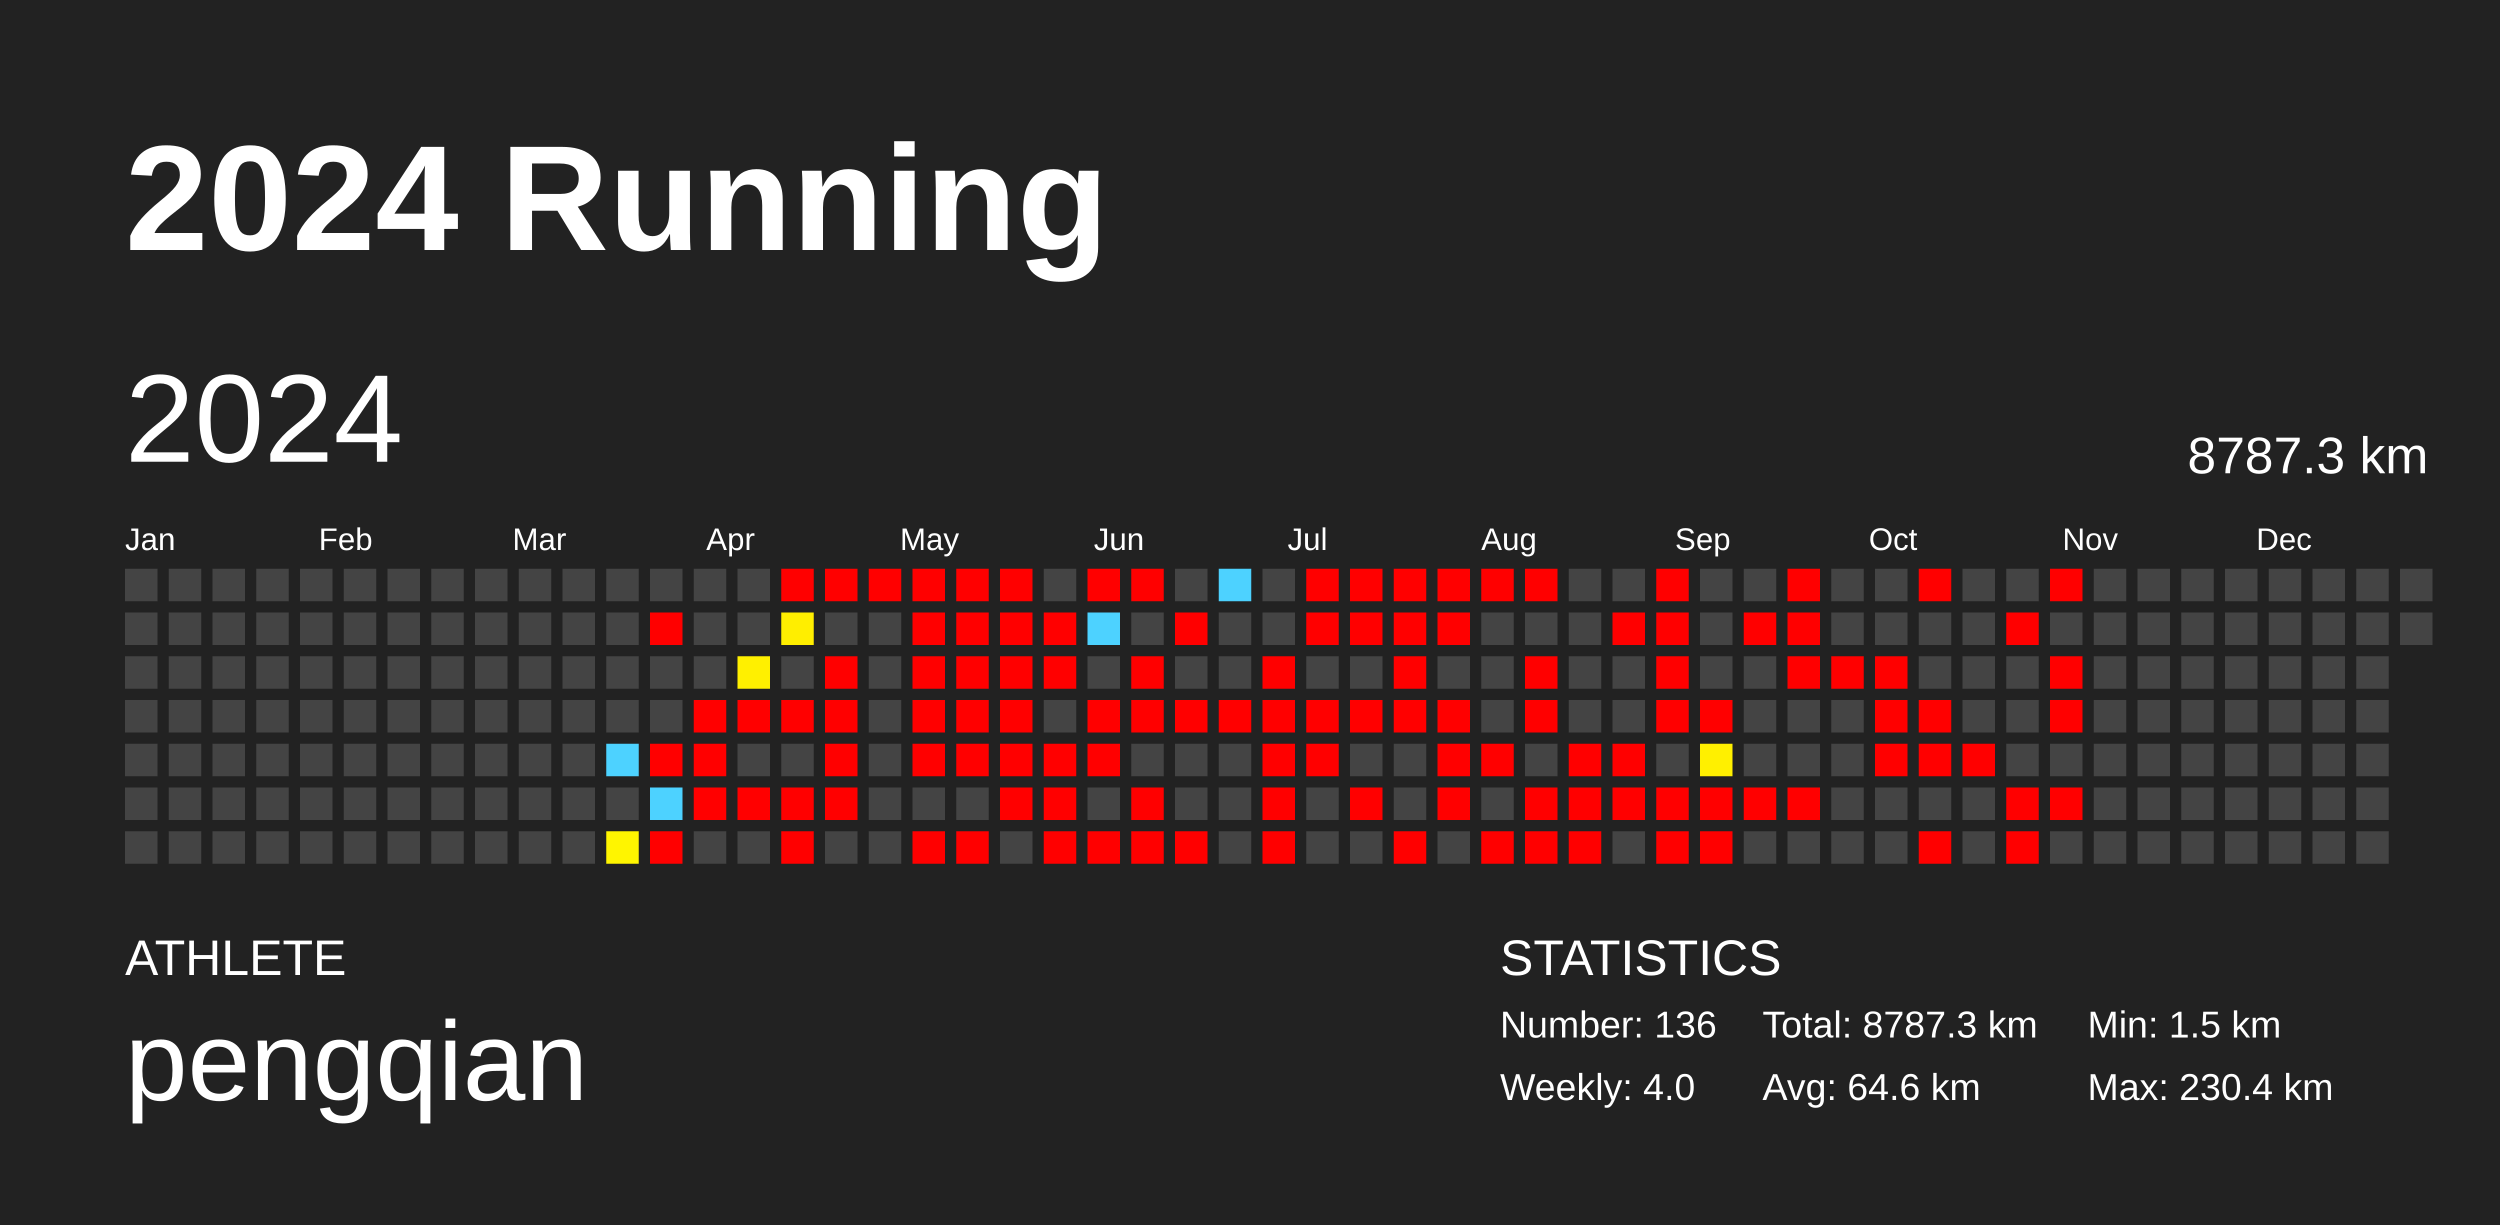
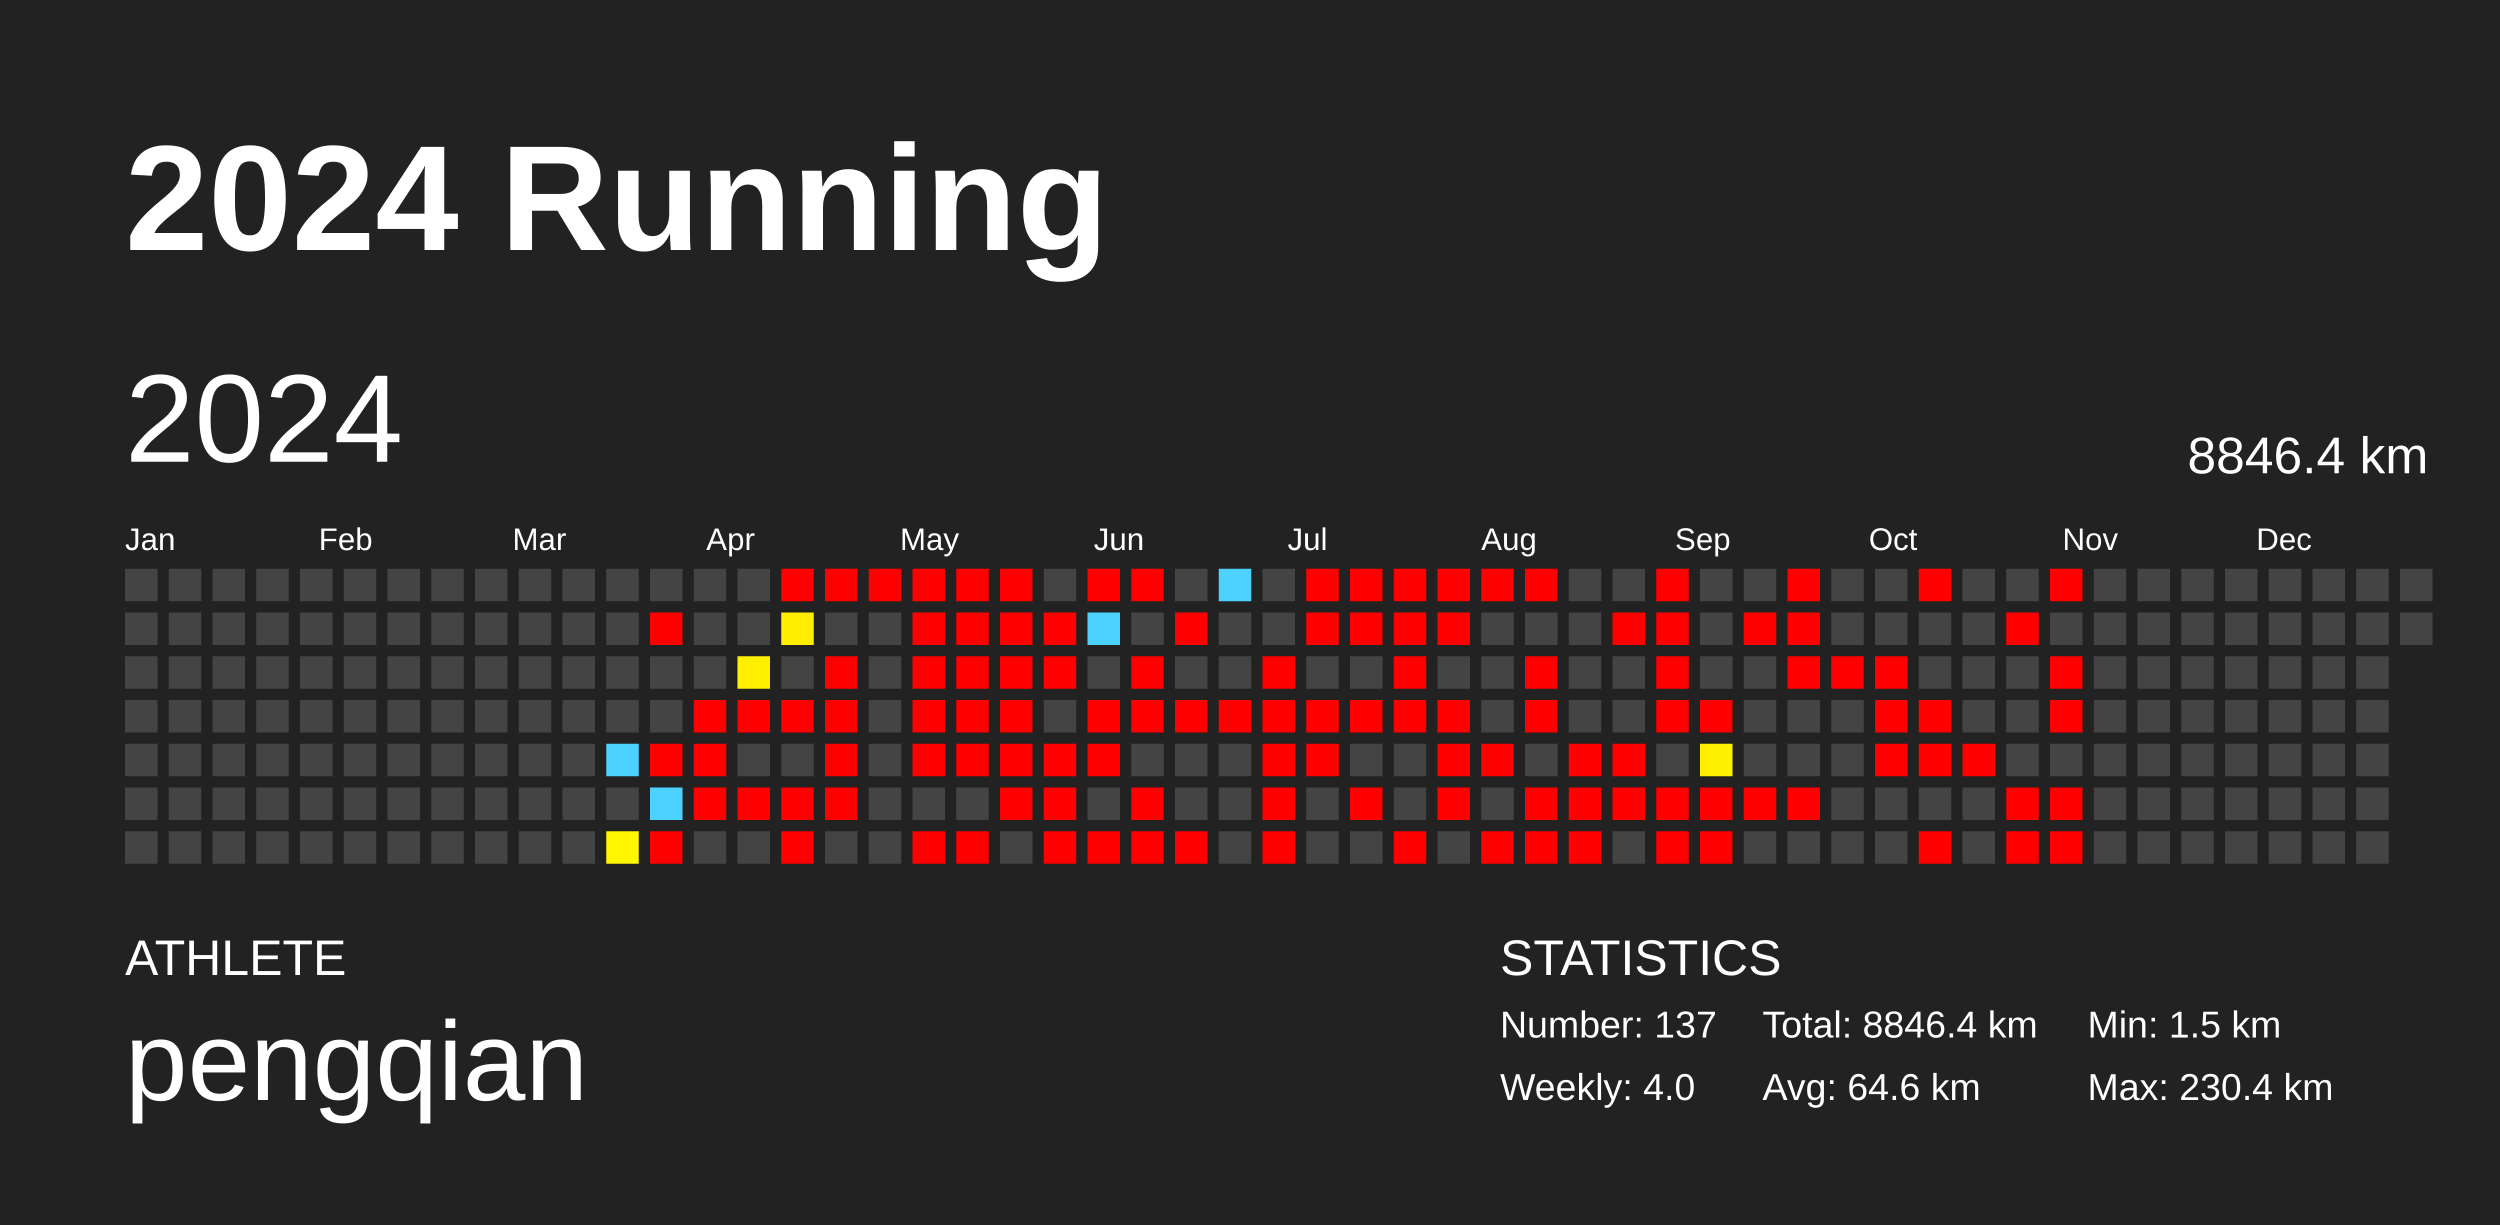
<svg xmlns="http://www.w3.org/2000/svg" baseProfile="full" height="98mm" version="1.1" viewBox="0,0,200,98" width="200mm">
  <defs />
  <rect fill="#222222" height="98" width="200" x="0" y="0" />
  <text fill="#FFFFFF" style="font-size:12px; font-family:Arial; font-weight:bold;" x="10" y="20">2024 Running</text>
  <text fill="#FFFFFF" style="font-size:4px; font-family:Arial" x="10" y="78">ATHLETE</text>
  <text fill="#FFFFFF" style="font-size:9px; font-family:Arial" x="10" y="88">pengqian</text>
  <text fill="#FFFFFF" style="font-size:4px; font-family:Arial" x="120" y="78">STATISTICS</text>
-   <text fill="#FFFFFF" style="font-size:3px; font-family:Arial" x="120" y="83">Number: 136</text>
+   <text fill="#FFFFFF" style="font-size:3px; font-family:Arial" x="120" y="83">Number: 137</text>
  <text fill="#FFFFFF" style="font-size:3px; font-family:Arial" x="120" y="88">Weekly: 4.0</text>
-   <text fill="#FFFFFF" style="font-size:3px; font-family:Arial" x="141" y="83">Total: 8787.3 km</text>
+   <text fill="#FFFFFF" style="font-size:3px; font-family:Arial" x="141" y="83">Total: 8846.4 km</text>
  <text fill="#FFFFFF" style="font-size:3px; font-family:Arial" x="141" y="88">Avg: 64.6 km</text>
  <text fill="#FFFFFF" style="font-size:3px; font-family:Arial" x="167" y="83">Min: 1.5 km</text>
  <text fill="#FFFFFF" style="font-size:3px; font-family:Arial" x="167" y="88">Max: 230.4 km</text>
  <text dominant-baseline="hanging" fill="#FFFFFF" style="font-size:10.0px; font-family:Arial;" x="10" y="30">2024</text>
-   <text dominant-baseline="hanging" fill="#FFFFFF" style="font-size:4.125px; font-family:Arial;" x="175" y="35">8787.3 km</text>
+   <text dominant-baseline="hanging" fill="#FFFFFF" style="font-size:4.125px; font-family:Arial;" x="175" y="35">8846.4 km</text>
  <text fill="#FFFFFF" style="font-size:2.5px; font-family:Arial" x="10.0" y="44">Jan</text>
  <text fill="#FFFFFF" style="font-size:2.5px; font-family:Arial" x="25.5" y="44">Feb</text>
  <text fill="#FFFFFF" style="font-size:2.5px; font-family:Arial" x="41.0" y="44">Mar</text>
  <text fill="#FFFFFF" style="font-size:2.5px; font-family:Arial" x="56.5" y="44">Apr</text>
  <text fill="#FFFFFF" style="font-size:2.5px; font-family:Arial" x="72.0" y="44">May</text>
  <text fill="#FFFFFF" style="font-size:2.5px; font-family:Arial" x="87.5" y="44">Jun</text>
  <text fill="#FFFFFF" style="font-size:2.5px; font-family:Arial" x="103.0" y="44">Jul</text>
  <text fill="#FFFFFF" style="font-size:2.5px; font-family:Arial" x="118.5" y="44">Aug</text>
  <text fill="#FFFFFF" style="font-size:2.5px; font-family:Arial" x="134.0" y="44">Sep</text>
  <text fill="#FFFFFF" style="font-size:2.5px; font-family:Arial" x="149.5" y="44">Oct</text>
  <text fill="#FFFFFF" style="font-size:2.5px; font-family:Arial" x="165.0" y="44">Nov</text>
  <text fill="#FFFFFF" style="font-size:2.5px; font-family:Arial" x="180.5" y="44">Dec</text>
  <rect fill="#444444" height="2.6" width="2.6" x="10.0" y="45.5" />
  <rect fill="#444444" height="2.6" width="2.6" x="10.0" y="49.0" />
  <rect fill="#444444" height="2.6" width="2.6" x="10.0" y="52.5" />
  <rect fill="#444444" height="2.6" width="2.6" x="10.0" y="56.0" />
  <rect fill="#444444" height="2.6" width="2.6" x="10.0" y="59.5" />
  <rect fill="#444444" height="2.6" width="2.6" x="10.0" y="63.0" />
  <rect fill="#444444" height="2.6" width="2.6" x="10.0" y="66.5" />
  <rect fill="#444444" height="2.6" width="2.6" x="13.5" y="45.5" />
  <rect fill="#444444" height="2.6" width="2.6" x="13.5" y="49.0" />
  <rect fill="#444444" height="2.6" width="2.6" x="13.5" y="52.5" />
  <rect fill="#444444" height="2.6" width="2.6" x="13.5" y="56.0" />
  <rect fill="#444444" height="2.6" width="2.6" x="13.5" y="59.5" />
  <rect fill="#444444" height="2.6" width="2.6" x="13.5" y="63.0" />
  <rect fill="#444444" height="2.6" width="2.6" x="13.5" y="66.5" />
  <rect fill="#444444" height="2.6" width="2.6" x="17.0" y="45.5" />
  <rect fill="#444444" height="2.6" width="2.6" x="17.0" y="49.0" />
  <rect fill="#444444" height="2.6" width="2.6" x="17.0" y="52.5" />
  <rect fill="#444444" height="2.6" width="2.6" x="17.0" y="56.0" />
  <rect fill="#444444" height="2.6" width="2.6" x="17.0" y="59.5" />
  <rect fill="#444444" height="2.6" width="2.6" x="17.0" y="63.0" />
  <rect fill="#444444" height="2.6" width="2.6" x="17.0" y="66.5" />
  <rect fill="#444444" height="2.6" width="2.6" x="20.5" y="45.5" />
  <rect fill="#444444" height="2.6" width="2.6" x="20.5" y="49.0" />
  <rect fill="#444444" height="2.6" width="2.6" x="20.5" y="52.5" />
  <rect fill="#444444" height="2.6" width="2.6" x="20.5" y="56.0" />
  <rect fill="#444444" height="2.6" width="2.6" x="20.5" y="59.5" />
  <rect fill="#444444" height="2.6" width="2.6" x="20.5" y="63.0" />
  <rect fill="#444444" height="2.6" width="2.6" x="20.5" y="66.5" />
  <rect fill="#444444" height="2.6" width="2.6" x="24.0" y="45.5" />
  <rect fill="#444444" height="2.6" width="2.6" x="24.0" y="49.0" />
  <rect fill="#444444" height="2.6" width="2.6" x="24.0" y="52.5" />
  <rect fill="#444444" height="2.6" width="2.6" x="24.0" y="56.0" />
  <rect fill="#444444" height="2.6" width="2.6" x="24.0" y="59.5" />
  <rect fill="#444444" height="2.6" width="2.6" x="24.0" y="63.0" />
  <rect fill="#444444" height="2.6" width="2.6" x="24.0" y="66.5" />
  <rect fill="#444444" height="2.6" width="2.6" x="27.5" y="45.5" />
  <rect fill="#444444" height="2.6" width="2.6" x="27.5" y="49.0" />
  <rect fill="#444444" height="2.6" width="2.6" x="27.5" y="52.5" />
  <rect fill="#444444" height="2.6" width="2.6" x="27.5" y="56.0" />
  <rect fill="#444444" height="2.6" width="2.6" x="27.5" y="59.5" />
  <rect fill="#444444" height="2.6" width="2.6" x="27.5" y="63.0" />
  <rect fill="#444444" height="2.6" width="2.6" x="27.5" y="66.5" />
  <rect fill="#444444" height="2.6" width="2.6" x="31.0" y="45.5" />
  <rect fill="#444444" height="2.6" width="2.6" x="31.0" y="49.0" />
  <rect fill="#444444" height="2.6" width="2.6" x="31.0" y="52.5" />
  <rect fill="#444444" height="2.6" width="2.6" x="31.0" y="56.0" />
  <rect fill="#444444" height="2.6" width="2.6" x="31.0" y="59.5" />
  <rect fill="#444444" height="2.6" width="2.6" x="31.0" y="63.0" />
  <rect fill="#444444" height="2.6" width="2.6" x="31.0" y="66.5" />
  <rect fill="#444444" height="2.6" width="2.6" x="34.5" y="45.5" />
  <rect fill="#444444" height="2.6" width="2.6" x="34.5" y="49.0" />
  <rect fill="#444444" height="2.6" width="2.6" x="34.5" y="52.5" />
  <rect fill="#444444" height="2.6" width="2.6" x="34.5" y="56.0" />
  <rect fill="#444444" height="2.6" width="2.6" x="34.5" y="59.5" />
  <rect fill="#444444" height="2.6" width="2.6" x="34.5" y="63.0" />
  <rect fill="#444444" height="2.6" width="2.6" x="34.5" y="66.5" />
  <rect fill="#444444" height="2.6" width="2.6" x="38.0" y="45.5" />
  <rect fill="#444444" height="2.6" width="2.6" x="38.0" y="49.0" />
  <rect fill="#444444" height="2.6" width="2.6" x="38.0" y="52.5" />
  <rect fill="#444444" height="2.6" width="2.6" x="38.0" y="56.0" />
  <rect fill="#444444" height="2.6" width="2.6" x="38.0" y="59.5" />
  <rect fill="#444444" height="2.6" width="2.6" x="38.0" y="63.0" />
  <rect fill="#444444" height="2.6" width="2.6" x="38.0" y="66.5" />
  <rect fill="#444444" height="2.6" width="2.6" x="41.5" y="45.5" />
  <rect fill="#444444" height="2.6" width="2.6" x="41.5" y="49.0" />
  <rect fill="#444444" height="2.6" width="2.6" x="41.5" y="52.5" />
  <rect fill="#444444" height="2.6" width="2.6" x="41.5" y="56.0" />
  <rect fill="#444444" height="2.6" width="2.6" x="41.5" y="59.5" />
  <rect fill="#444444" height="2.6" width="2.6" x="41.5" y="63.0" />
  <rect fill="#444444" height="2.6" width="2.6" x="41.5" y="66.5" />
  <rect fill="#444444" height="2.6" width="2.6" x="45.0" y="45.5" />
  <rect fill="#444444" height="2.6" width="2.6" x="45.0" y="49.0" />
  <rect fill="#444444" height="2.6" width="2.6" x="45.0" y="52.5" />
  <rect fill="#444444" height="2.6" width="2.6" x="45.0" y="56.0" />
  <rect fill="#444444" height="2.6" width="2.6" x="45.0" y="59.5" />
  <rect fill="#444444" height="2.6" width="2.6" x="45.0" y="63.0" />
  <rect fill="#444444" height="2.6" width="2.6" x="45.0" y="66.5" />
  <rect fill="#444444" height="2.6" width="2.6" x="48.5" y="45.5" />
  <rect fill="#444444" height="2.6" width="2.6" x="48.5" y="49.0" />
  <rect fill="#444444" height="2.6" width="2.6" x="48.5" y="52.5" />
  <rect fill="#444444" height="2.6" width="2.6" x="48.5" y="56.0" />
  <rect fill="#4dd2ff" height="2.6" width="2.6" x="48.5" y="59.5" />
  <rect fill="#444444" height="2.6" width="2.6" x="48.5" y="63.0" />
  <rect fill="#fff500" height="2.6" width="2.6" x="48.5" y="66.5" />
  <rect fill="#444444" height="2.6" width="2.6" x="52.0" y="45.5" />
  <rect fill="red" height="2.6" width="2.6" x="52.0" y="49.0" />
  <rect fill="#444444" height="2.6" width="2.6" x="52.0" y="52.5" />
  <rect fill="#444444" height="2.6" width="2.6" x="52.0" y="56.0" />
  <rect fill="red" height="2.6" width="2.6" x="52.0" y="59.5" />
  <rect fill="#4dd2ff" height="2.6" width="2.6" x="52.0" y="63.0" />
  <rect fill="red" height="2.6" width="2.6" x="52.0" y="66.5" />
  <rect fill="#444444" height="2.6" width="2.6" x="55.5" y="45.5" />
  <rect fill="#444444" height="2.6" width="2.6" x="55.5" y="49.0" />
  <rect fill="#444444" height="2.6" width="2.6" x="55.5" y="52.5" />
  <rect fill="red" height="2.6" width="2.6" x="55.5" y="56.0" />
  <rect fill="red" height="2.6" width="2.6" x="55.5" y="59.5" />
  <rect fill="red" height="2.6" width="2.6" x="55.5" y="63.0" />
  <rect fill="#444444" height="2.6" width="2.6" x="55.5" y="66.5" />
  <rect fill="#444444" height="2.6" width="2.6" x="59.0" y="45.5" />
  <rect fill="#444444" height="2.6" width="2.6" x="59.0" y="49.0" />
  <rect fill="#fff000" height="2.6" width="2.6" x="59.0" y="52.5" />
  <rect fill="red" height="2.6" width="2.6" x="59.0" y="56.0" />
  <rect fill="#444444" height="2.6" width="2.6" x="59.0" y="59.5" />
  <rect fill="red" height="2.6" width="2.6" x="59.0" y="63.0" />
  <rect fill="#444444" height="2.6" width="2.6" x="59.0" y="66.5" />
  <rect fill="red" height="2.6" width="2.6" x="62.5" y="45.5" />
  <rect fill="#ffee00" height="2.6" width="2.6" x="62.5" y="49.0" />
  <rect fill="#444444" height="2.6" width="2.6" x="62.5" y="52.5" />
  <rect fill="red" height="2.6" width="2.6" x="62.5" y="56.0" />
  <rect fill="#444444" height="2.6" width="2.6" x="62.5" y="59.5" />
  <rect fill="red" height="2.6" width="2.6" x="62.5" y="63.0" />
  <rect fill="red" height="2.6" width="2.6" x="62.5" y="66.5" />
  <rect fill="red" height="2.6" width="2.6" x="66.0" y="45.5" />
  <rect fill="#444444" height="2.6" width="2.6" x="66.0" y="49.0" />
  <rect fill="red" height="2.6" width="2.6" x="66.0" y="52.5" />
  <rect fill="red" height="2.6" width="2.6" x="66.0" y="56.0" />
  <rect fill="red" height="2.6" width="2.6" x="66.0" y="59.5" />
  <rect fill="red" height="2.6" width="2.6" x="66.0" y="63.0" />
  <rect fill="#444444" height="2.6" width="2.6" x="66.0" y="66.5" />
  <rect fill="red" height="2.6" width="2.6" x="69.5" y="45.5" />
  <rect fill="#444444" height="2.6" width="2.6" x="69.5" y="49.0" />
  <rect fill="#444444" height="2.6" width="2.6" x="69.5" y="52.5" />
  <rect fill="#444444" height="2.6" width="2.6" x="69.5" y="56.0" />
  <rect fill="#444444" height="2.6" width="2.6" x="69.5" y="59.5" />
  <rect fill="#444444" height="2.6" width="2.6" x="69.5" y="63.0" />
  <rect fill="#444444" height="2.6" width="2.6" x="69.5" y="66.5" />
  <rect fill="red" height="2.6" width="2.6" x="73.0" y="45.5" />
  <rect fill="red" height="2.6" width="2.6" x="73.0" y="49.0" />
  <rect fill="red" height="2.6" width="2.6" x="73.0" y="52.5" />
  <rect fill="red" height="2.6" width="2.6" x="73.0" y="56.0" />
  <rect fill="red" height="2.6" width="2.6" x="73.0" y="59.5" />
  <rect fill="#444444" height="2.6" width="2.6" x="73.0" y="63.0" />
  <rect fill="red" height="2.6" width="2.6" x="73.0" y="66.5" />
  <rect fill="red" height="2.6" width="2.6" x="76.5" y="45.5" />
  <rect fill="red" height="2.6" width="2.6" x="76.5" y="49.0" />
  <rect fill="red" height="2.6" width="2.6" x="76.5" y="52.5" />
  <rect fill="red" height="2.6" width="2.6" x="76.5" y="56.0" />
  <rect fill="red" height="2.6" width="2.6" x="76.5" y="59.5" />
  <rect fill="#444444" height="2.6" width="2.6" x="76.5" y="63.0" />
  <rect fill="red" height="2.6" width="2.6" x="76.5" y="66.5" />
  <rect fill="red" height="2.6" width="2.6" x="80.0" y="45.5" />
  <rect fill="red" height="2.6" width="2.6" x="80.0" y="49.0" />
  <rect fill="red" height="2.6" width="2.6" x="80.0" y="52.5" />
  <rect fill="red" height="2.6" width="2.6" x="80.0" y="56.0" />
  <rect fill="red" height="2.6" width="2.6" x="80.0" y="59.5" />
  <rect fill="red" height="2.6" width="2.6" x="80.0" y="63.0" />
  <rect fill="#444444" height="2.6" width="2.6" x="80.0" y="66.5" />
  <rect fill="#444444" height="2.6" width="2.6" x="83.5" y="45.5" />
  <rect fill="red" height="2.6" width="2.6" x="83.5" y="49.0" />
  <rect fill="red" height="2.6" width="2.6" x="83.5" y="52.5" />
  <rect fill="#444444" height="2.6" width="2.6" x="83.5" y="56.0" />
  <rect fill="red" height="2.6" width="2.6" x="83.5" y="59.5" />
  <rect fill="red" height="2.6" width="2.6" x="83.5" y="63.0" />
  <rect fill="red" height="2.6" width="2.6" x="83.5" y="66.5" />
  <rect fill="red" height="2.6" width="2.6" x="87.0" y="45.5" />
  <rect fill="#4dd2ff" height="2.6" width="2.6" x="87.0" y="49.0" />
  <rect fill="#444444" height="2.6" width="2.6" x="87.0" y="52.5" />
  <rect fill="red" height="2.6" width="2.6" x="87.0" y="56.0" />
  <rect fill="red" height="2.6" width="2.6" x="87.0" y="59.5" />
  <rect fill="#444444" height="2.6" width="2.6" x="87.0" y="63.0" />
  <rect fill="red" height="2.6" width="2.6" x="87.0" y="66.5" />
  <rect fill="red" height="2.6" width="2.6" x="90.5" y="45.5" />
  <rect fill="#444444" height="2.6" width="2.6" x="90.5" y="49.0" />
  <rect fill="red" height="2.6" width="2.6" x="90.5" y="52.5" />
  <rect fill="red" height="2.6" width="2.6" x="90.5" y="56.0" />
  <rect fill="#444444" height="2.6" width="2.6" x="90.5" y="59.5" />
  <rect fill="red" height="2.6" width="2.6" x="90.5" y="63.0" />
  <rect fill="red" height="2.6" width="2.6" x="90.5" y="66.5" />
  <rect fill="#444444" height="2.6" width="2.6" x="94.0" y="45.5" />
  <rect fill="red" height="2.6" width="2.6" x="94.0" y="49.0" />
  <rect fill="#444444" height="2.6" width="2.6" x="94.0" y="52.5" />
  <rect fill="red" height="2.6" width="2.6" x="94.0" y="56.0" />
  <rect fill="#444444" height="2.6" width="2.6" x="94.0" y="59.5" />
  <rect fill="#444444" height="2.6" width="2.6" x="94.0" y="63.0" />
  <rect fill="red" height="2.6" width="2.6" x="94.0" y="66.5" />
  <rect fill="#4dd2ff" height="2.6" width="2.6" x="97.5" y="45.5" />
  <rect fill="#444444" height="2.6" width="2.6" x="97.5" y="49.0" />
  <rect fill="#444444" height="2.6" width="2.6" x="97.5" y="52.5" />
  <rect fill="red" height="2.6" width="2.6" x="97.5" y="56.0" />
  <rect fill="#444444" height="2.6" width="2.6" x="97.5" y="59.5" />
  <rect fill="#444444" height="2.6" width="2.6" x="97.5" y="63.0" />
  <rect fill="#444444" height="2.6" width="2.6" x="97.5" y="66.5" />
  <rect fill="#444444" height="2.6" width="2.6" x="101.0" y="45.5" />
  <rect fill="#444444" height="2.6" width="2.6" x="101.0" y="49.0" />
  <rect fill="red" height="2.6" width="2.6" x="101.0" y="52.5" />
  <rect fill="red" height="2.6" width="2.6" x="101.0" y="56.0" />
  <rect fill="red" height="2.6" width="2.6" x="101.0" y="59.5" />
  <rect fill="red" height="2.6" width="2.6" x="101.0" y="63.0" />
  <rect fill="red" height="2.6" width="2.6" x="101.0" y="66.5" />
  <rect fill="red" height="2.6" width="2.6" x="104.5" y="45.5" />
  <rect fill="red" height="2.6" width="2.6" x="104.5" y="49.0" />
  <rect fill="#444444" height="2.6" width="2.6" x="104.5" y="52.5" />
  <rect fill="red" height="2.6" width="2.6" x="104.5" y="56.0" />
  <rect fill="red" height="2.6" width="2.6" x="104.5" y="59.5" />
  <rect fill="#444444" height="2.6" width="2.6" x="104.5" y="63.0" />
  <rect fill="#444444" height="2.6" width="2.6" x="104.5" y="66.5" />
  <rect fill="red" height="2.6" width="2.6" x="108.0" y="45.5" />
  <rect fill="red" height="2.6" width="2.6" x="108.0" y="49.0" />
  <rect fill="#444444" height="2.6" width="2.6" x="108.0" y="52.5" />
  <rect fill="red" height="2.6" width="2.6" x="108.0" y="56.0" />
  <rect fill="#444444" height="2.6" width="2.6" x="108.0" y="59.5" />
  <rect fill="red" height="2.6" width="2.6" x="108.0" y="63.0" />
  <rect fill="#444444" height="2.6" width="2.6" x="108.0" y="66.5" />
  <rect fill="red" height="2.6" width="2.6" x="111.5" y="45.5" />
  <rect fill="red" height="2.6" width="2.6" x="111.5" y="49.0" />
  <rect fill="red" height="2.6" width="2.6" x="111.5" y="52.5" />
  <rect fill="red" height="2.6" width="2.6" x="111.5" y="56.0" />
  <rect fill="#444444" height="2.6" width="2.6" x="111.5" y="59.5" />
  <rect fill="#444444" height="2.6" width="2.6" x="111.5" y="63.0" />
  <rect fill="red" height="2.6" width="2.6" x="111.5" y="66.5" />
  <rect fill="red" height="2.6" width="2.6" x="115.0" y="45.5" />
  <rect fill="red" height="2.6" width="2.6" x="115.0" y="49.0" />
  <rect fill="#444444" height="2.6" width="2.6" x="115.0" y="52.5" />
  <rect fill="red" height="2.6" width="2.6" x="115.0" y="56.0" />
  <rect fill="red" height="2.6" width="2.6" x="115.0" y="59.5" />
  <rect fill="red" height="2.6" width="2.6" x="115.0" y="63.0" />
  <rect fill="#444444" height="2.6" width="2.6" x="115.0" y="66.5" />
  <rect fill="red" height="2.6" width="2.6" x="118.5" y="45.5" />
  <rect fill="#444444" height="2.6" width="2.6" x="118.5" y="49.0" />
  <rect fill="#444444" height="2.6" width="2.6" x="118.5" y="52.5" />
  <rect fill="#444444" height="2.6" width="2.6" x="118.5" y="56.0" />
  <rect fill="red" height="2.6" width="2.6" x="118.5" y="59.5" />
  <rect fill="#444444" height="2.6" width="2.6" x="118.5" y="63.0" />
  <rect fill="red" height="2.6" width="2.6" x="118.5" y="66.5" />
  <rect fill="red" height="2.6" width="2.6" x="122.0" y="45.5" />
  <rect fill="#444444" height="2.6" width="2.6" x="122.0" y="49.0" />
  <rect fill="red" height="2.6" width="2.6" x="122.0" y="52.5" />
  <rect fill="red" height="2.6" width="2.6" x="122.0" y="56.0" />
  <rect fill="#444444" height="2.6" width="2.6" x="122.0" y="59.5" />
  <rect fill="red" height="2.6" width="2.6" x="122.0" y="63.0" />
  <rect fill="red" height="2.6" width="2.6" x="122.0" y="66.5" />
  <rect fill="#444444" height="2.6" width="2.6" x="125.5" y="45.5" />
  <rect fill="#444444" height="2.6" width="2.6" x="125.5" y="49.0" />
  <rect fill="#444444" height="2.6" width="2.6" x="125.5" y="52.5" />
  <rect fill="#444444" height="2.6" width="2.6" x="125.5" y="56.0" />
  <rect fill="red" height="2.6" width="2.6" x="125.5" y="59.5" />
  <rect fill="red" height="2.6" width="2.6" x="125.5" y="63.0" />
  <rect fill="red" height="2.6" width="2.6" x="125.5" y="66.5" />
  <rect fill="#444444" height="2.6" width="2.6" x="129.0" y="45.5" />
  <rect fill="red" height="2.6" width="2.6" x="129.0" y="49.0" />
  <rect fill="#444444" height="2.6" width="2.6" x="129.0" y="52.5" />
  <rect fill="#444444" height="2.6" width="2.6" x="129.0" y="56.0" />
  <rect fill="red" height="2.6" width="2.6" x="129.0" y="59.5" />
  <rect fill="red" height="2.6" width="2.6" x="129.0" y="63.0" />
  <rect fill="#444444" height="2.6" width="2.6" x="129.0" y="66.5" />
  <rect fill="red" height="2.6" width="2.6" x="132.5" y="45.5" />
  <rect fill="red" height="2.6" width="2.6" x="132.5" y="49.0" />
  <rect fill="red" height="2.6" width="2.6" x="132.5" y="52.5" />
  <rect fill="red" height="2.6" width="2.6" x="132.5" y="56.0" />
  <rect fill="#444444" height="2.6" width="2.6" x="132.5" y="59.5" />
  <rect fill="red" height="2.6" width="2.6" x="132.5" y="63.0" />
  <rect fill="red" height="2.6" width="2.6" x="132.5" y="66.5" />
  <rect fill="#444444" height="2.6" width="2.6" x="136.0" y="45.5" />
  <rect fill="#444444" height="2.6" width="2.6" x="136.0" y="49.0" />
  <rect fill="#444444" height="2.6" width="2.6" x="136.0" y="52.5" />
  <rect fill="red" height="2.6" width="2.6" x="136.0" y="56.0" />
  <rect fill="#fff000" height="2.6" width="2.6" x="136.0" y="59.5" />
  <rect fill="red" height="2.6" width="2.6" x="136.0" y="63.0" />
  <rect fill="red" height="2.6" width="2.6" x="136.0" y="66.5" />
  <rect fill="#444444" height="2.6" width="2.6" x="139.5" y="45.5" />
  <rect fill="red" height="2.6" width="2.6" x="139.5" y="49.0" />
  <rect fill="#444444" height="2.6" width="2.6" x="139.5" y="52.5" />
  <rect fill="#444444" height="2.6" width="2.6" x="139.5" y="56.0" />
  <rect fill="#444444" height="2.6" width="2.6" x="139.5" y="59.5" />
  <rect fill="red" height="2.6" width="2.6" x="139.5" y="63.0" />
  <rect fill="#444444" height="2.6" width="2.6" x="139.5" y="66.5" />
  <rect fill="red" height="2.6" width="2.6" x="143.0" y="45.5" />
  <rect fill="red" height="2.6" width="2.6" x="143.0" y="49.0" />
  <rect fill="red" height="2.6" width="2.6" x="143.0" y="52.5" />
  <rect fill="#444444" height="2.6" width="2.6" x="143.0" y="56.0" />
  <rect fill="#444444" height="2.6" width="2.6" x="143.0" y="59.5" />
  <rect fill="red" height="2.6" width="2.6" x="143.0" y="63.0" />
  <rect fill="#444444" height="2.6" width="2.6" x="143.0" y="66.5" />
  <rect fill="#444444" height="2.6" width="2.6" x="146.5" y="45.5" />
  <rect fill="#444444" height="2.6" width="2.6" x="146.5" y="49.0" />
  <rect fill="red" height="2.6" width="2.6" x="146.5" y="52.5" />
  <rect fill="#444444" height="2.6" width="2.6" x="146.5" y="56.0" />
  <rect fill="#444444" height="2.6" width="2.6" x="146.5" y="59.5" />
  <rect fill="#444444" height="2.6" width="2.6" x="146.5" y="63.0" />
  <rect fill="#444444" height="2.6" width="2.6" x="146.5" y="66.5" />
  <rect fill="#444444" height="2.6" width="2.6" x="150.0" y="45.5" />
  <rect fill="#444444" height="2.6" width="2.6" x="150.0" y="49.0" />
  <rect fill="red" height="2.6" width="2.6" x="150.0" y="52.5" />
  <rect fill="red" height="2.6" width="2.6" x="150.0" y="56.0" />
  <rect fill="red" height="2.6" width="2.6" x="150.0" y="59.5" />
  <rect fill="#444444" height="2.6" width="2.6" x="150.0" y="63.0" />
  <rect fill="#444444" height="2.6" width="2.6" x="150.0" y="66.5" />
  <rect fill="red" height="2.6" width="2.6" x="153.5" y="45.5" />
  <rect fill="#444444" height="2.6" width="2.6" x="153.5" y="49.0" />
  <rect fill="#444444" height="2.6" width="2.6" x="153.5" y="52.5" />
  <rect fill="red" height="2.6" width="2.6" x="153.5" y="56.0" />
  <rect fill="red" height="2.6" width="2.6" x="153.5" y="59.5" />
  <rect fill="#444444" height="2.6" width="2.6" x="153.5" y="63.0" />
  <rect fill="red" height="2.6" width="2.6" x="153.5" y="66.5" />
  <rect fill="#444444" height="2.6" width="2.6" x="157.0" y="45.5" />
  <rect fill="#444444" height="2.6" width="2.6" x="157.0" y="49.0" />
  <rect fill="#444444" height="2.6" width="2.6" x="157.0" y="52.5" />
  <rect fill="#444444" height="2.6" width="2.6" x="157.0" y="56.0" />
  <rect fill="red" height="2.6" width="2.6" x="157.0" y="59.5" />
  <rect fill="#444444" height="2.6" width="2.6" x="157.0" y="63.0" />
  <rect fill="#444444" height="2.6" width="2.6" x="157.0" y="66.5" />
  <rect fill="#444444" height="2.6" width="2.6" x="160.5" y="45.5" />
  <rect fill="red" height="2.6" width="2.6" x="160.5" y="49.0" />
  <rect fill="#444444" height="2.6" width="2.6" x="160.5" y="52.5" />
  <rect fill="#444444" height="2.6" width="2.6" x="160.5" y="56.0" />
  <rect fill="#444444" height="2.6" width="2.6" x="160.5" y="59.5" />
  <rect fill="red" height="2.6" width="2.6" x="160.5" y="63.0" />
  <rect fill="red" height="2.6" width="2.6" x="160.5" y="66.5" />
  <rect fill="red" height="2.6" width="2.6" x="164.0" y="45.5" />
  <rect fill="#444444" height="2.6" width="2.6" x="164.0" y="49.0" />
  <rect fill="red" height="2.6" width="2.6" x="164.0" y="52.5" />
  <rect fill="red" height="2.6" width="2.6" x="164.0" y="56.0" />
  <rect fill="#444444" height="2.6" width="2.6" x="164.0" y="59.5" />
  <rect fill="red" height="2.6" width="2.6" x="164.0" y="63.0" />
-   <rect fill="#444444" height="2.6" width="2.6" x="164.0" y="66.5" />
+   <rect fill="red" height="2.6" width="2.6" x="164.0" y="66.5" />
  <rect fill="#444444" height="2.6" width="2.6" x="167.5" y="45.5" />
  <rect fill="#444444" height="2.6" width="2.6" x="167.5" y="49.0" />
  <rect fill="#444444" height="2.6" width="2.6" x="167.5" y="52.5" />
  <rect fill="#444444" height="2.6" width="2.6" x="167.5" y="56.0" />
  <rect fill="#444444" height="2.6" width="2.6" x="167.5" y="59.5" />
  <rect fill="#444444" height="2.6" width="2.6" x="167.5" y="63.0" />
  <rect fill="#444444" height="2.6" width="2.6" x="167.5" y="66.5" />
  <rect fill="#444444" height="2.6" width="2.6" x="171.0" y="45.5" />
  <rect fill="#444444" height="2.6" width="2.6" x="171.0" y="49.0" />
  <rect fill="#444444" height="2.6" width="2.6" x="171.0" y="52.5" />
  <rect fill="#444444" height="2.6" width="2.6" x="171.0" y="56.0" />
  <rect fill="#444444" height="2.6" width="2.6" x="171.0" y="59.5" />
  <rect fill="#444444" height="2.6" width="2.6" x="171.0" y="63.0" />
  <rect fill="#444444" height="2.6" width="2.6" x="171.0" y="66.5" />
  <rect fill="#444444" height="2.6" width="2.6" x="174.5" y="45.5" />
  <rect fill="#444444" height="2.6" width="2.6" x="174.5" y="49.0" />
  <rect fill="#444444" height="2.6" width="2.6" x="174.5" y="52.5" />
  <rect fill="#444444" height="2.6" width="2.6" x="174.5" y="56.0" />
  <rect fill="#444444" height="2.6" width="2.6" x="174.5" y="59.5" />
  <rect fill="#444444" height="2.6" width="2.6" x="174.5" y="63.0" />
  <rect fill="#444444" height="2.6" width="2.6" x="174.5" y="66.5" />
  <rect fill="#444444" height="2.6" width="2.6" x="178.0" y="45.5" />
  <rect fill="#444444" height="2.6" width="2.6" x="178.0" y="49.0" />
  <rect fill="#444444" height="2.6" width="2.6" x="178.0" y="52.5" />
  <rect fill="#444444" height="2.6" width="2.6" x="178.0" y="56.0" />
  <rect fill="#444444" height="2.6" width="2.6" x="178.0" y="59.5" />
  <rect fill="#444444" height="2.6" width="2.6" x="178.0" y="63.0" />
  <rect fill="#444444" height="2.6" width="2.6" x="178.0" y="66.5" />
  <rect fill="#444444" height="2.6" width="2.6" x="181.5" y="45.5" />
  <rect fill="#444444" height="2.6" width="2.6" x="181.5" y="49.0" />
  <rect fill="#444444" height="2.6" width="2.6" x="181.5" y="52.5" />
  <rect fill="#444444" height="2.6" width="2.6" x="181.5" y="56.0" />
  <rect fill="#444444" height="2.6" width="2.6" x="181.5" y="59.5" />
  <rect fill="#444444" height="2.6" width="2.6" x="181.5" y="63.0" />
  <rect fill="#444444" height="2.6" width="2.6" x="181.5" y="66.5" />
  <rect fill="#444444" height="2.6" width="2.6" x="185.0" y="45.5" />
  <rect fill="#444444" height="2.6" width="2.6" x="185.0" y="49.0" />
  <rect fill="#444444" height="2.6" width="2.6" x="185.0" y="52.5" />
  <rect fill="#444444" height="2.6" width="2.6" x="185.0" y="56.0" />
  <rect fill="#444444" height="2.6" width="2.6" x="185.0" y="59.5" />
  <rect fill="#444444" height="2.6" width="2.6" x="185.0" y="63.0" />
  <rect fill="#444444" height="2.6" width="2.6" x="185.0" y="66.5" />
  <rect fill="#444444" height="2.6" width="2.6" x="188.5" y="45.5" />
  <rect fill="#444444" height="2.6" width="2.6" x="188.5" y="49.0" />
  <rect fill="#444444" height="2.6" width="2.6" x="188.5" y="52.5" />
  <rect fill="#444444" height="2.6" width="2.6" x="188.5" y="56.0" />
  <rect fill="#444444" height="2.6" width="2.6" x="188.5" y="59.5" />
  <rect fill="#444444" height="2.6" width="2.6" x="188.5" y="63.0" />
  <rect fill="#444444" height="2.6" width="2.6" x="188.5" y="66.5" />
  <rect fill="#444444" height="2.6" width="2.6" x="192.0" y="45.5" />
  <rect fill="#444444" height="2.6" width="2.6" x="192.0" y="49.0" />
</svg>
